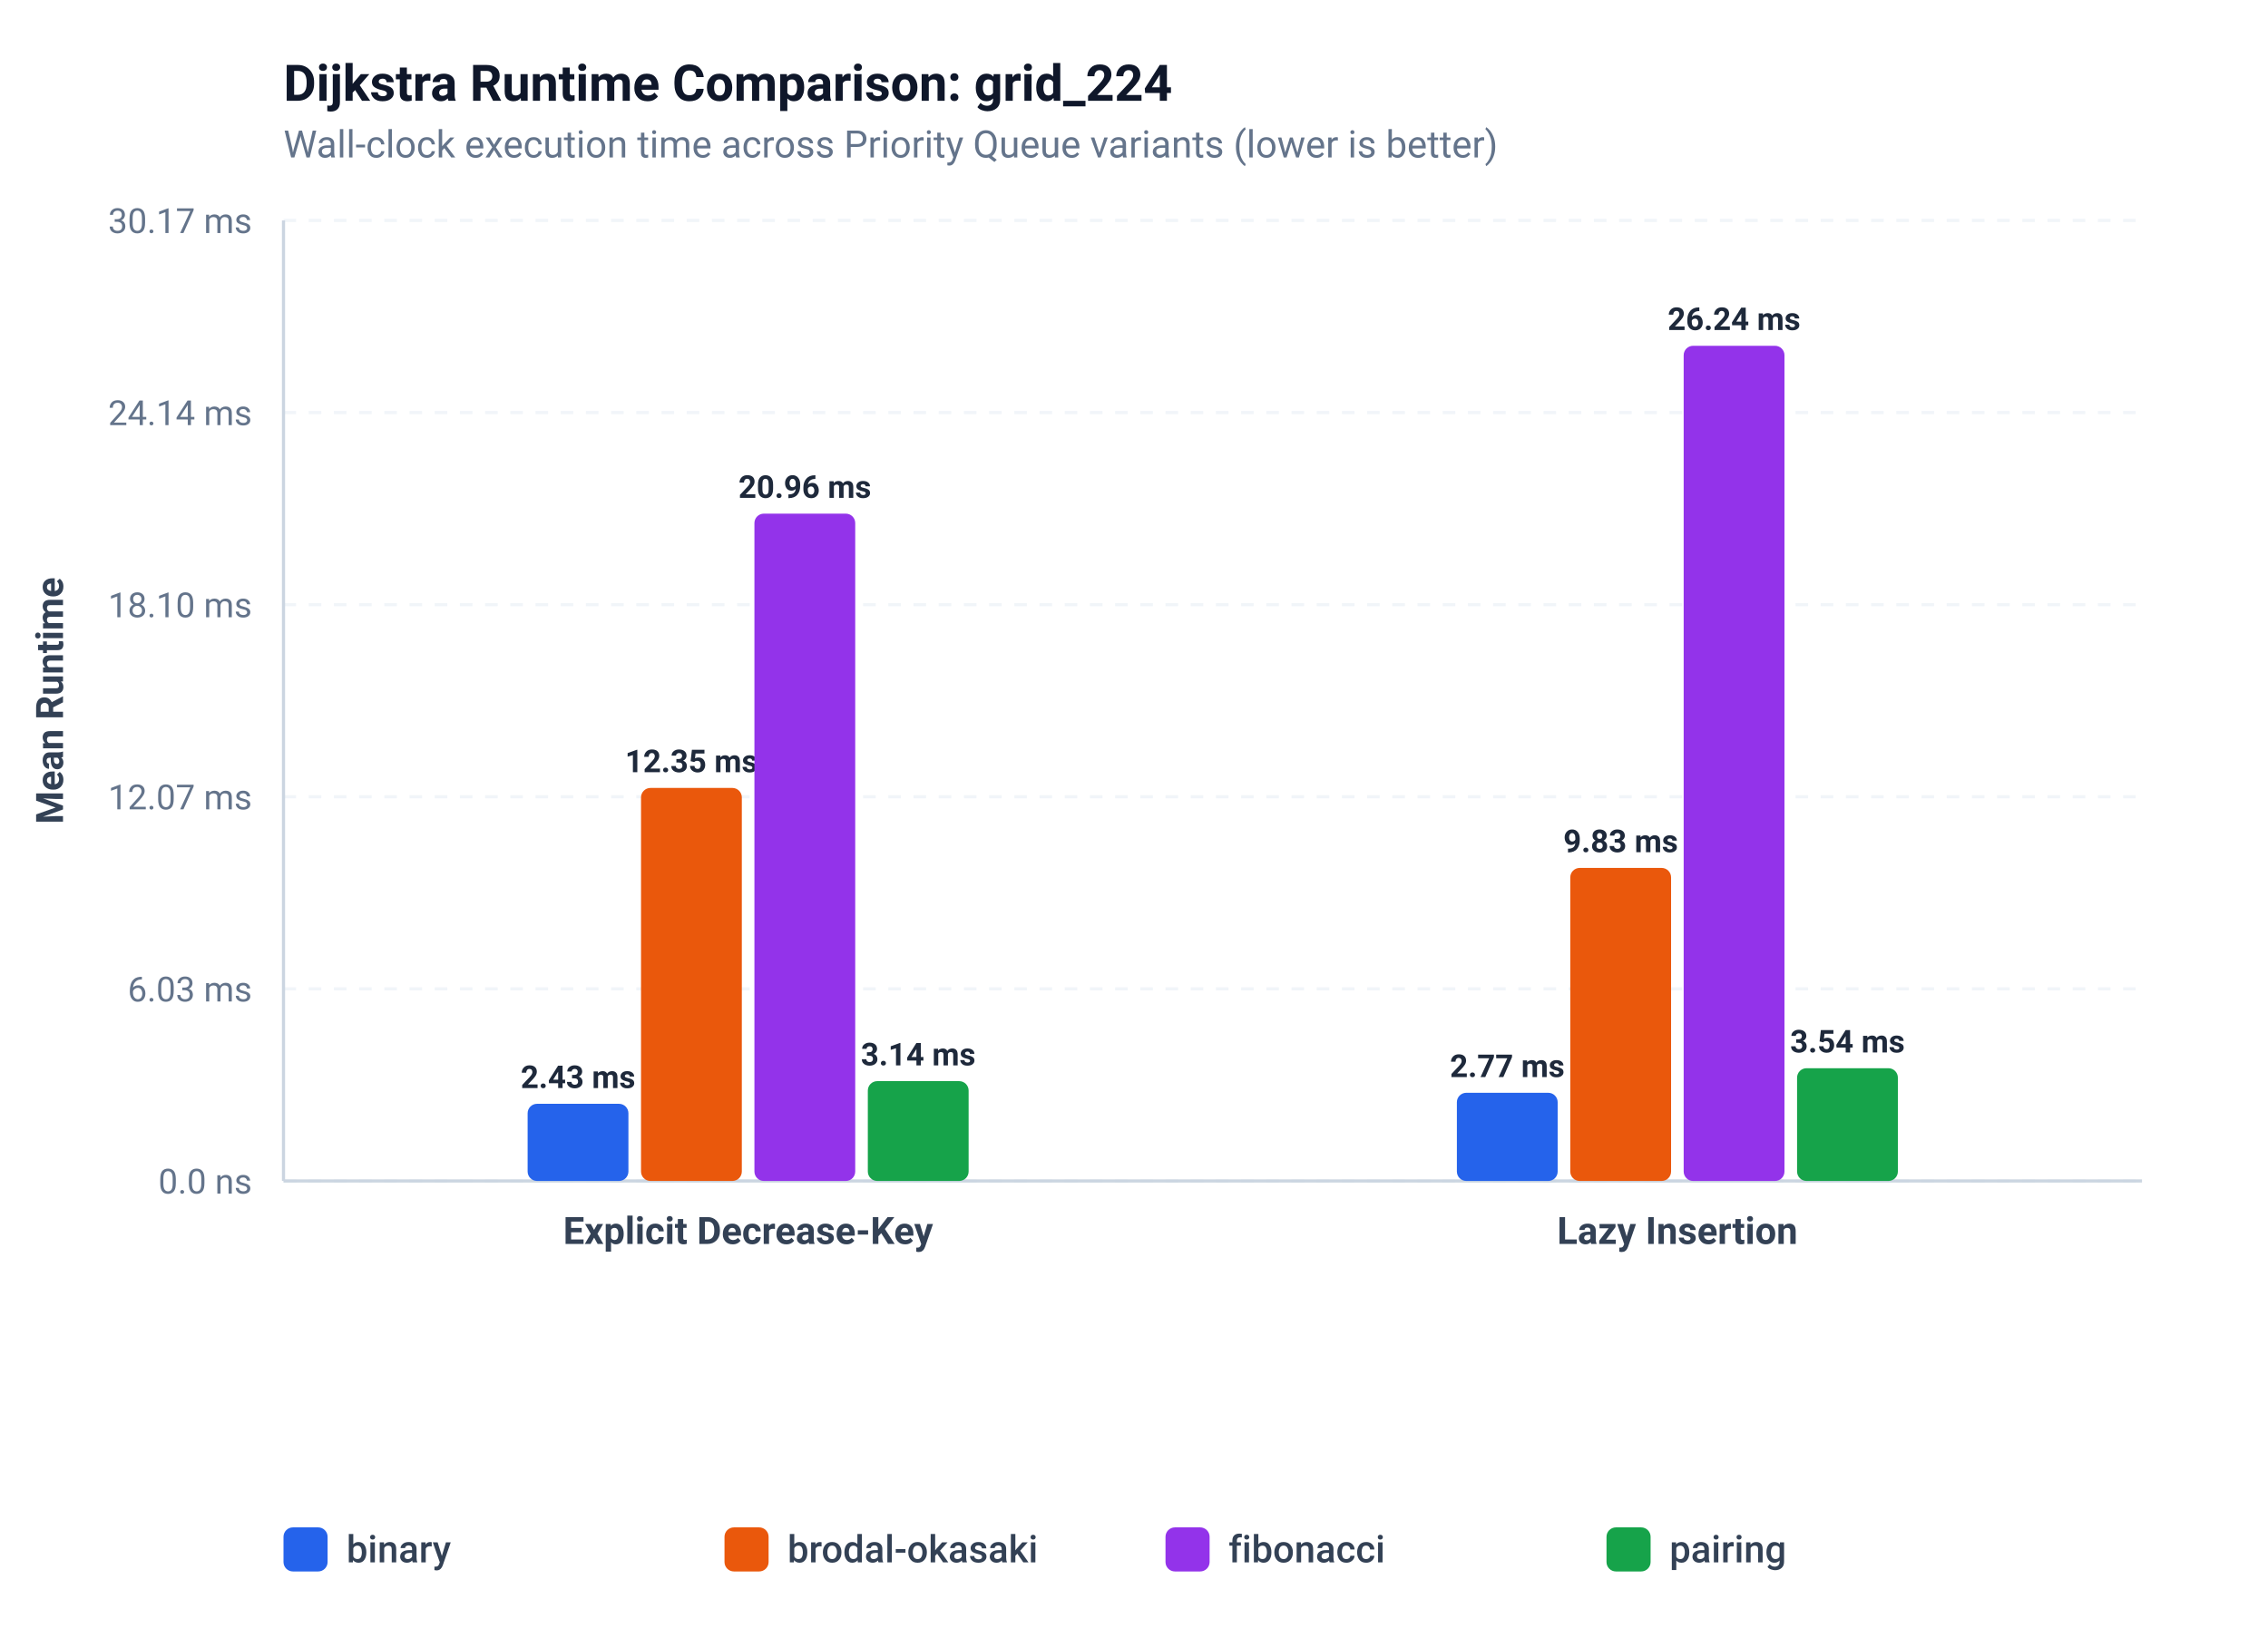
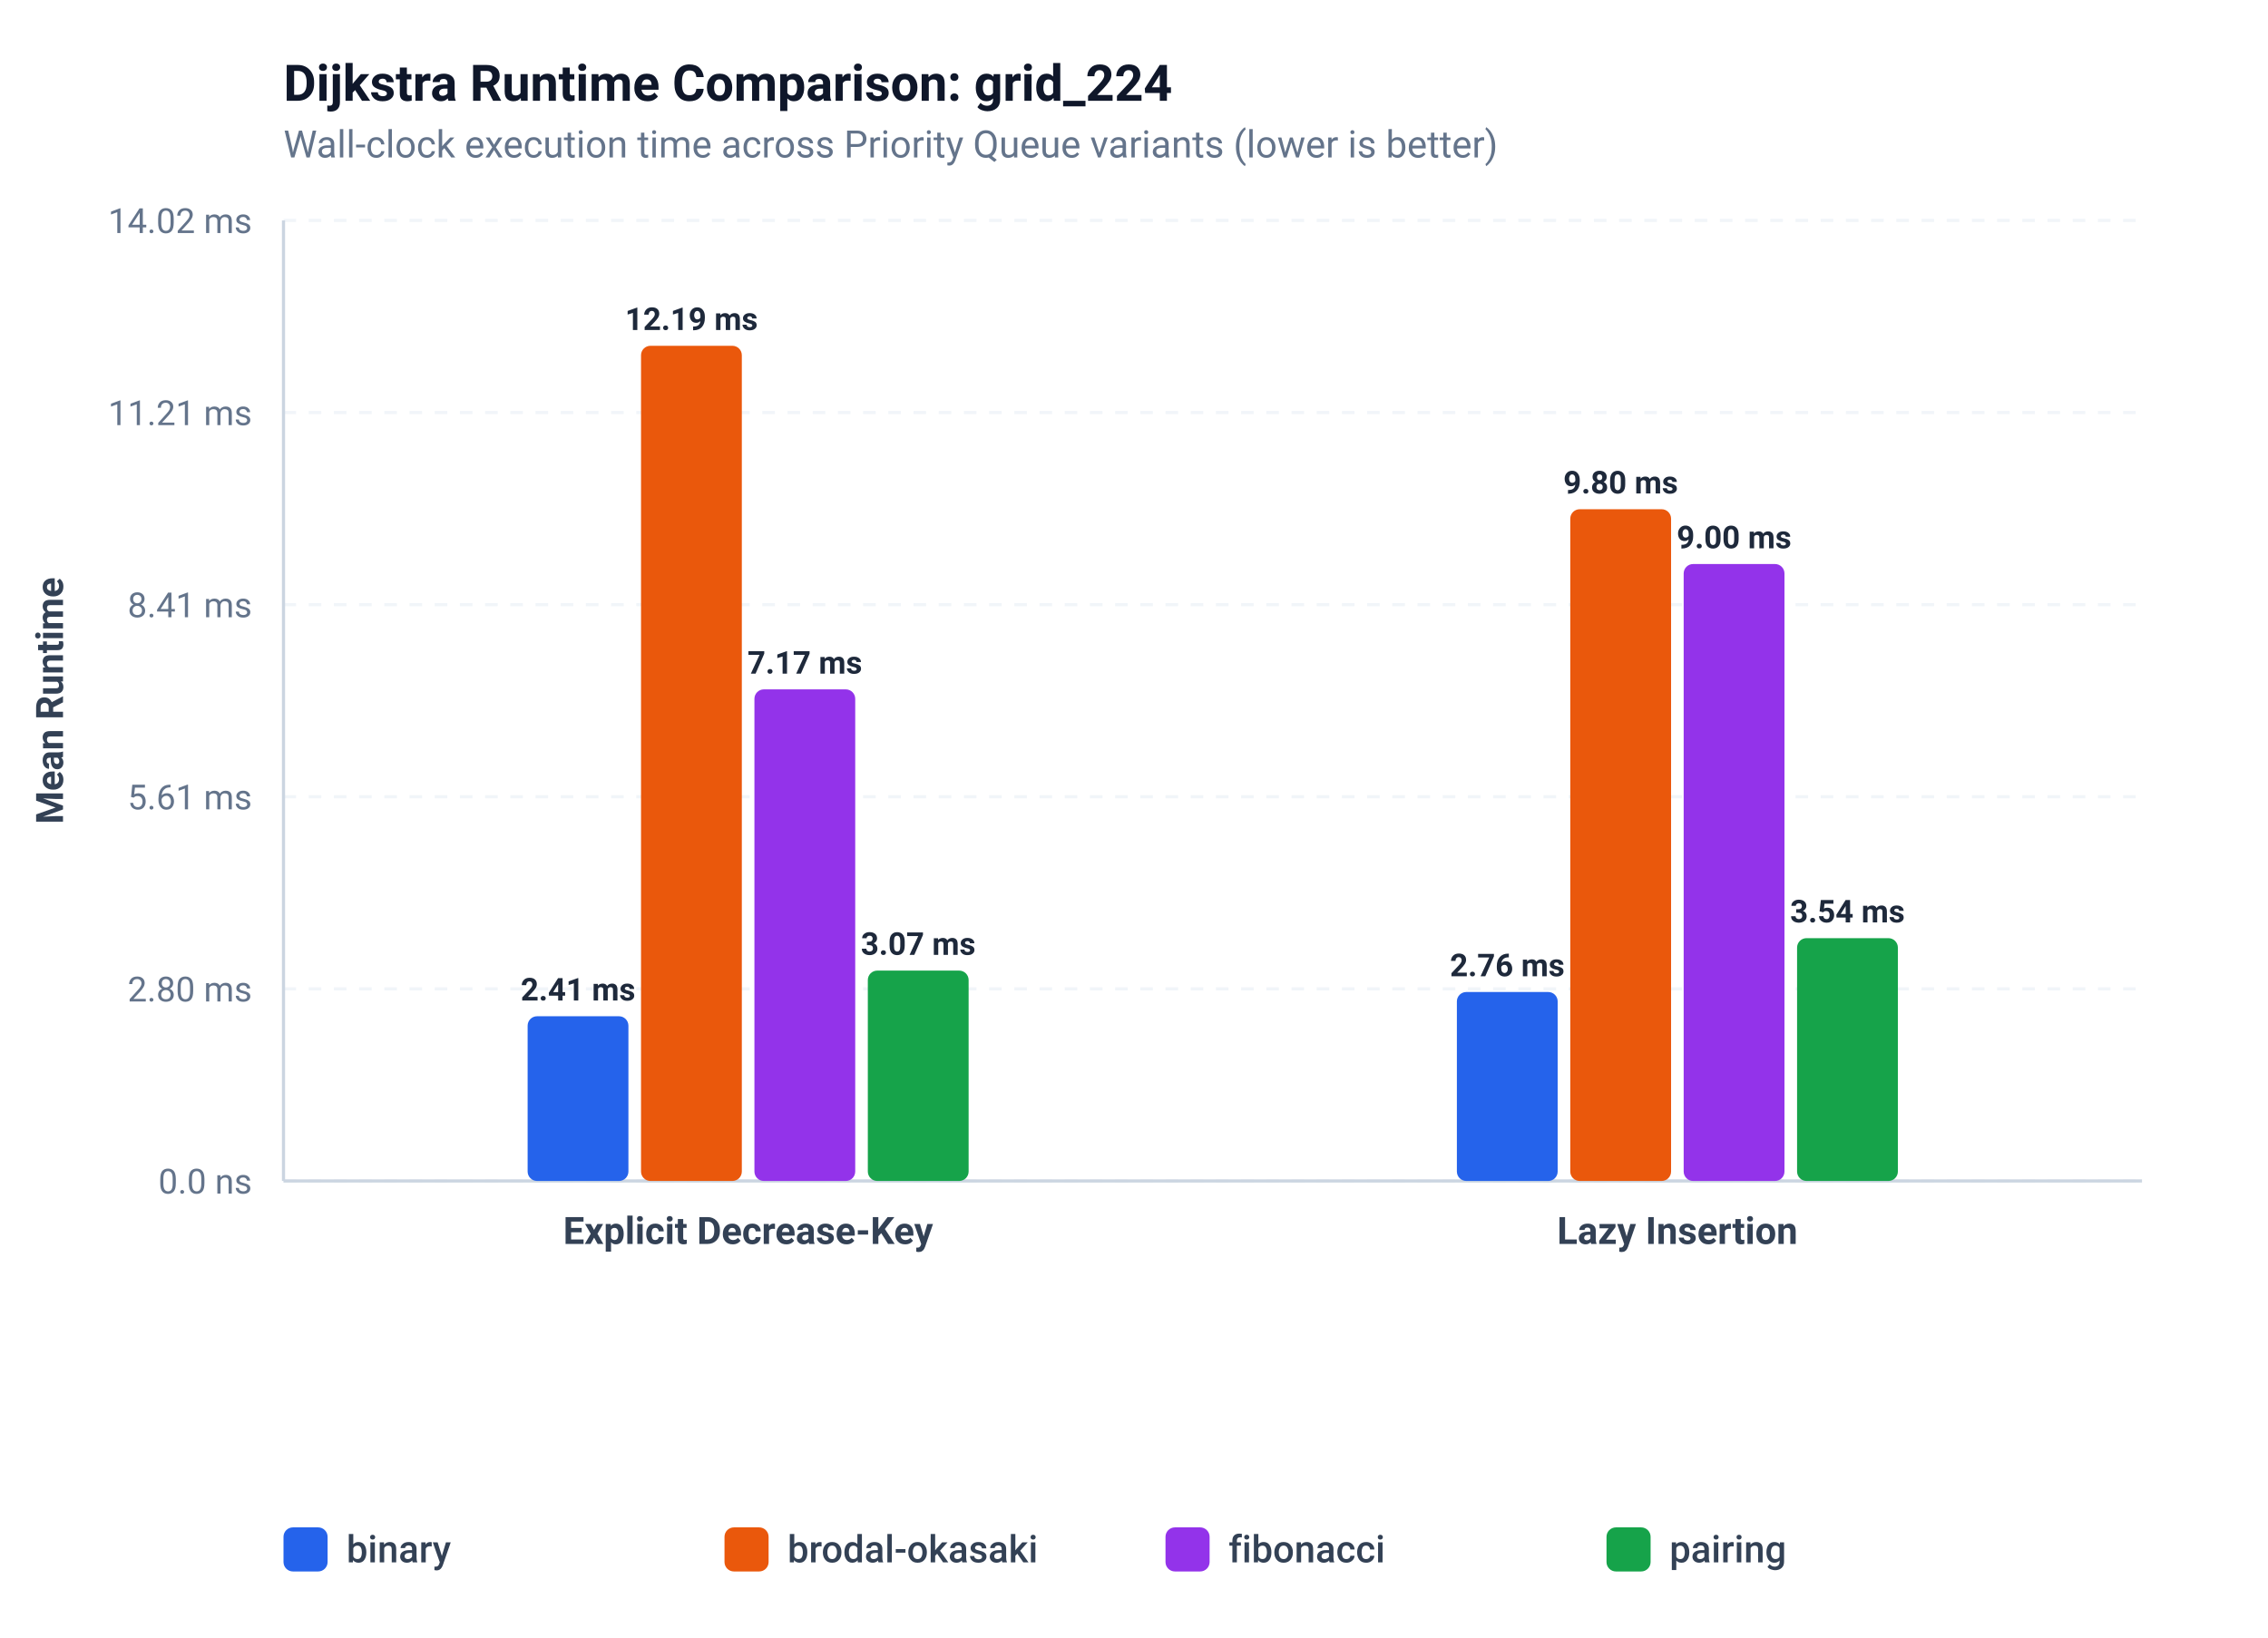
<svg xmlns="http://www.w3.org/2000/svg" viewBox="0 0 720 520" width="720" height="520" style="background-color: #ffffff; font-family: -apple-system, BlinkMacSystemFont, Segoe UI, Roboto, sans-serif;">
  <defs>
    <style>
    .axis { stroke: #CBD5E1; stroke-width: 1; }
    .grid { stroke: #F1F5F9; stroke-width: 1; stroke-dasharray: 4,4; }
    .baseline { stroke: #EF4444; stroke-width: 1.5; stroke-dasharray: 3,3; }
    .tick-label { font-size: 11px; fill: #64748B; }
    .axis-title { font-size: 12px; font-weight: 600; fill: #334155; }
    .chart-title { font-size: 16px; font-weight: 700; fill: #0F172A; }
    .chart-subtitle { font-size: 12px; fill: #64748B; }
    .bar-label { font-size: 9px; font-weight: 600; fill: #1E293B; text-anchor: middle; }
    .legend-text { font-size: 12px; fill: #334155; font-weight: 500; dominant-baseline: central; }
    .bar-label { font-size: 10px; font-weight: 600; fill: #1E293B; text-anchor: middle; }
  </style>
  </defs>
  <text x="90" y="32" class="chart-title">Dijkstra Runtime Comparison: grid_224</text>
  <text x="90" y="50" class="chart-subtitle">Wall-clock execution time across Priority Queue variants (lower is better)</text>
  <line x1="90" y1="375.0" x2="680" y2="375.0" class="grid" />
  <text x="80" y="379.0" class="tick-label" text-anchor="end">0.0 ns</text>
  <line x1="90" y1="314.0" x2="680" y2="314.0" class="grid" />
-   <text x="80" y="318.0" class="tick-label" text-anchor="end">6.03 ms</text>
+   <text x="80" y="318.0" class="tick-label" text-anchor="end">2.80 ms</text>
  <line x1="90" y1="253.0" x2="680" y2="253.0" class="grid" />
-   <text x="80" y="257.0" class="tick-label" text-anchor="end">12.07 ms</text>
+   <text x="80" y="257.0" class="tick-label" text-anchor="end">5.61 ms</text>
  <line x1="90" y1="192.0" x2="680" y2="192.0" class="grid" />
-   <text x="80" y="196.0" class="tick-label" text-anchor="end">18.10 ms</text>
+   <text x="80" y="196.0" class="tick-label" text-anchor="end">8.41 ms</text>
  <line x1="90" y1="131.0" x2="680" y2="131.0" class="grid" />
-   <text x="80" y="135.0" class="tick-label" text-anchor="end">24.14 ms</text>
+   <text x="80" y="135.0" class="tick-label" text-anchor="end">11.21 ms</text>
  <line x1="90" y1="70.0" x2="680" y2="70.0" class="grid" />
-   <text x="80" y="74.0" class="tick-label" text-anchor="end">30.17 ms</text>
+   <text x="80" y="74.0" class="tick-label" text-anchor="end">14.02 ms</text>
  <line x1="90" y1="70" x2="90" y2="375" class="axis" />
  <line x1="90" y1="375" x2="680" y2="375" class="axis" />
  <text x="-222.5" y="20" class="axis-title" text-anchor="middle" transform="rotate(-90)">Mean Runtime</text>
  <text x="237.5" y="395" class="axis-title" font-size="11px" text-anchor="middle">Explicit Decrease-Key</text>
-   <rect x="167.5" y="350.5" width="32.0" height="24.5" fill="#2563EB" rx="3" ry="3" />
-   <text x="183.5" y="345.5" class="bar-label">2.43 ms</text>
-   <rect x="203.5" y="250.2" width="32.0" height="124.8" fill="#EA580C" rx="3" ry="3" />
-   <text x="219.5" y="245.2" class="bar-label">12.35 ms</text>
-   <rect x="239.5" y="163.1" width="32.0" height="211.9" fill="#9333EA" rx="3" ry="3" />
-   <text x="255.5" y="158.1" class="bar-label">20.96 ms</text>
-   <rect x="275.5" y="343.3" width="32.0" height="31.7" fill="#16A34A" rx="3" ry="3" />
-   <text x="291.5" y="338.3" class="bar-label">3.14 ms</text>
+   <rect x="167.5" y="322.7" width="32.0" height="52.3" fill="#2563EB" rx="3" ry="3" />
+   <text x="183.5" y="317.7" class="bar-label">2.41 ms</text>
+   <rect x="203.5" y="109.8" width="32.0" height="265.2" fill="#EA580C" rx="3" ry="3" />
+   <text x="219.5" y="104.8" class="bar-label">12.19 ms</text>
+   <rect x="239.5" y="218.9" width="32.0" height="156.1" fill="#9333EA" rx="3" ry="3" />
+   <text x="255.5" y="213.9" class="bar-label">7.17 ms</text>
+   <rect x="275.5" y="308.2" width="32.0" height="66.8" fill="#16A34A" rx="3" ry="3" />
+   <text x="291.5" y="303.2" class="bar-label">3.07 ms</text>
  <text x="532.5" y="395" class="axis-title" font-size="11px" text-anchor="middle">Lazy Insertion</text>
-   <rect x="462.5" y="347.0" width="32.0" height="28.0" fill="#2563EB" rx="3" ry="3" />
-   <text x="478.5" y="342.0" class="bar-label">2.77 ms</text>
-   <rect x="498.5" y="275.6" width="32.0" height="99.4" fill="#EA580C" rx="3" ry="3" />
-   <text x="514.5" y="270.6" class="bar-label">9.83 ms</text>
-   <rect x="534.5" y="109.8" width="32.0" height="265.2" fill="#9333EA" rx="3" ry="3" />
-   <text x="550.5" y="104.8" class="bar-label">26.24 ms</text>
-   <rect x="570.5" y="339.2" width="32.0" height="35.8" fill="#16A34A" rx="3" ry="3" />
-   <text x="586.5" y="334.2" class="bar-label">3.54 ms</text>
+   <rect x="462.5" y="315.0" width="32.0" height="60.0" fill="#2563EB" rx="3" ry="3" />
+   <text x="478.5" y="310.0" class="bar-label">2.76 ms</text>
+   <rect x="498.5" y="161.7" width="32.0" height="213.3" fill="#EA580C" rx="3" ry="3" />
+   <text x="514.5" y="156.7" class="bar-label">9.80 ms</text>
+   <rect x="534.5" y="179.1" width="32.0" height="195.9" fill="#9333EA" rx="3" ry="3" />
+   <text x="550.5" y="174.1" class="bar-label">9.00 ms</text>
+   <rect x="570.5" y="297.9" width="32.0" height="77.1" fill="#16A34A" rx="3" ry="3" />
+   <text x="586.5" y="292.9" class="bar-label">3.54 ms</text>
  <rect x="90.0" y="485.0" width="14" height="14" fill="#2563EB" rx="3" ry="3" />
  <text x="110.0" y="492.0" class="legend-text">binary</text>
  <rect x="230.0" y="485.0" width="14" height="14" fill="#EA580C" rx="3" ry="3" />
  <text x="250.0" y="492.0" class="legend-text">brodal-okasaki</text>
  <rect x="370.0" y="485.0" width="14" height="14" fill="#9333EA" rx="3" ry="3" />
  <text x="390.0" y="492.0" class="legend-text">fibonacci</text>
  <rect x="510.0" y="485.0" width="14" height="14" fill="#16A34A" rx="3" ry="3" />
  <text x="530.0" y="492.0" class="legend-text">pairing</text>
</svg>
